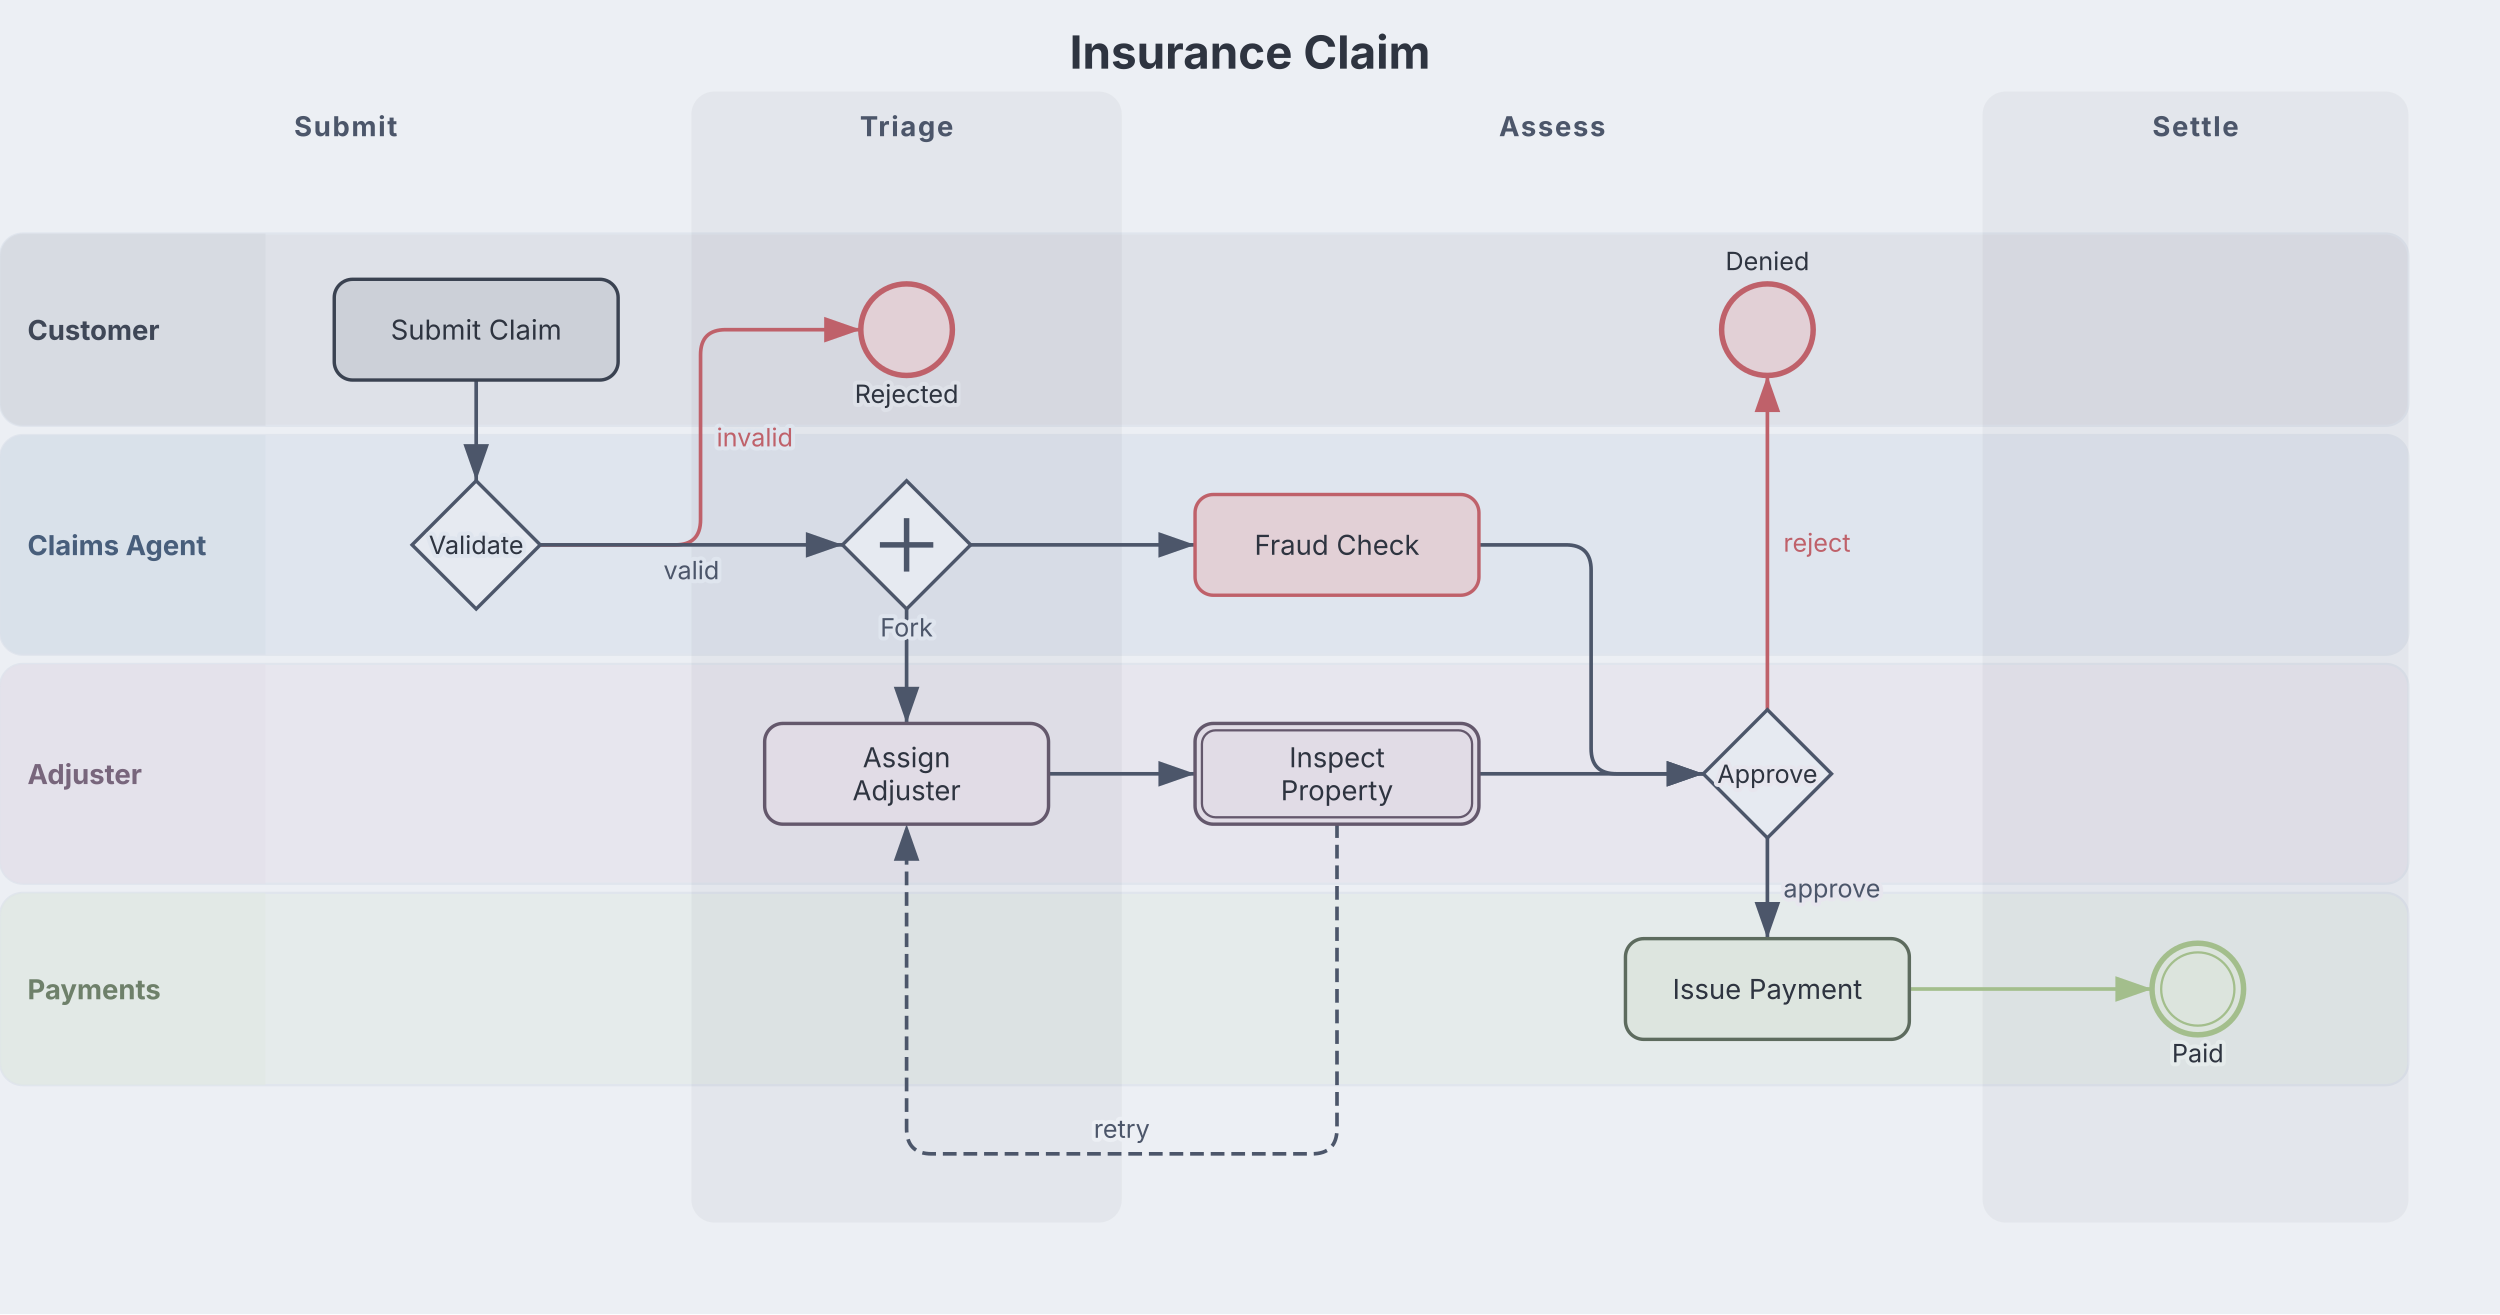
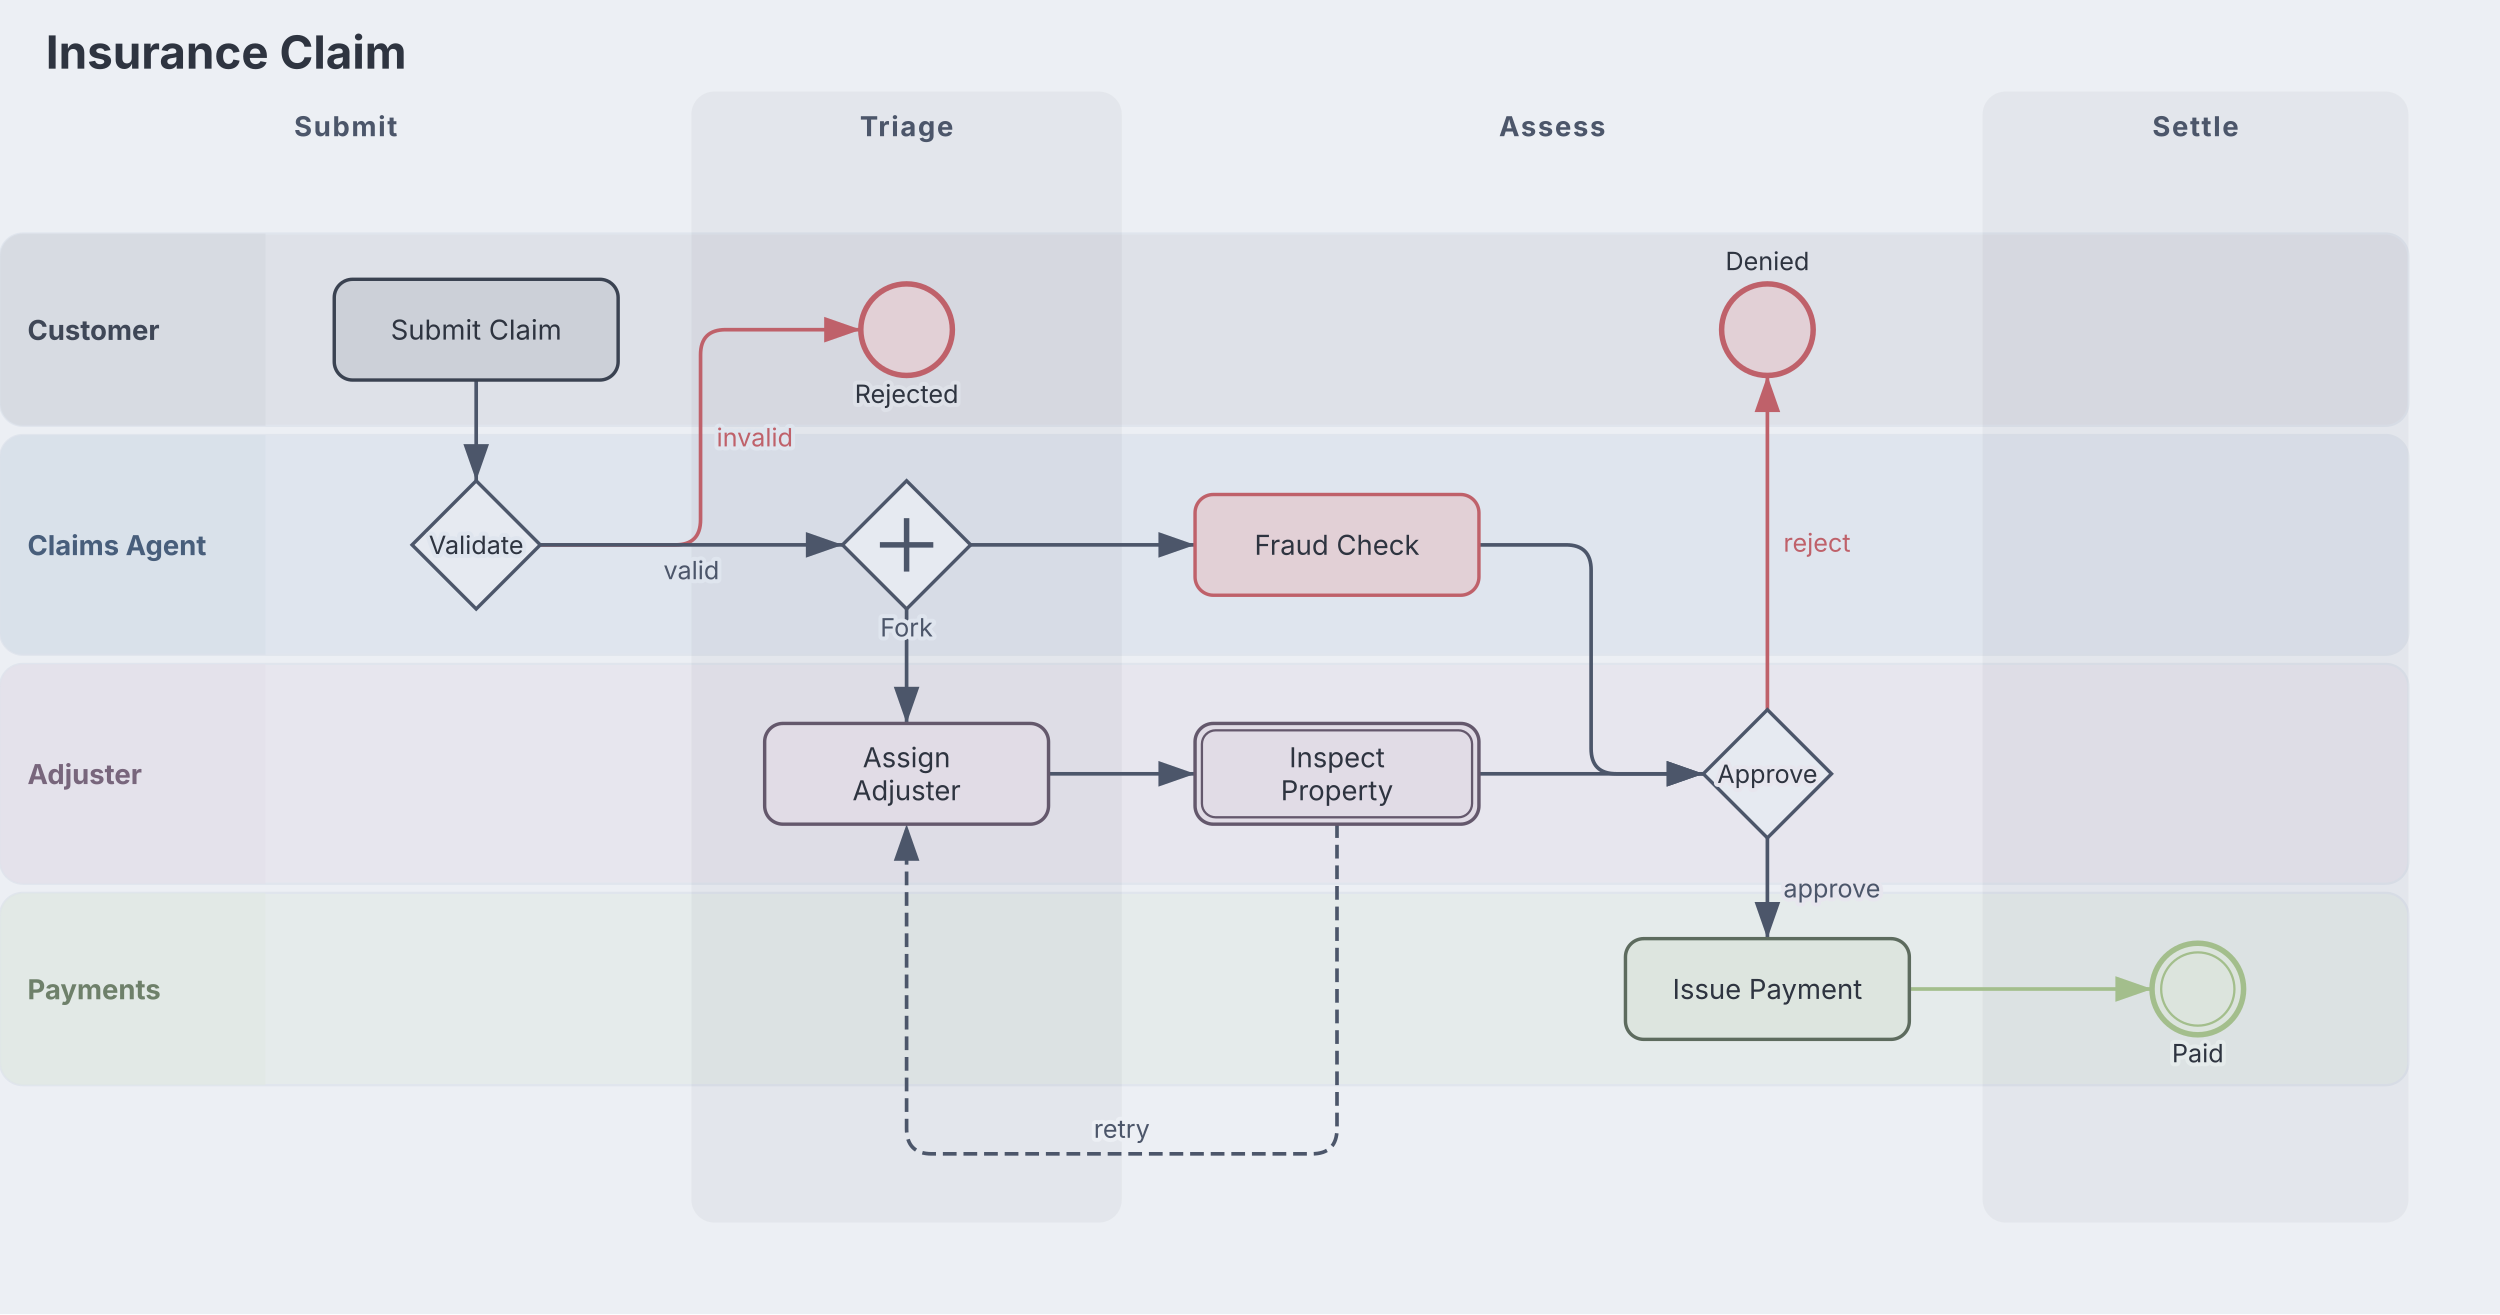
<svg xmlns="http://www.w3.org/2000/svg" aria-describedby="dgmo-desc-a2c8c7e2" role="img" aria-label="Insurance Claim — Swimlane diagram" width="1092" height="574" viewBox="0 0 1092 574" preserveAspectRatio="xMidYMin meet" style="font-family: Inter, system-ui, Avenir, Helvetica, Arial, sans-serif; background: rgb(236, 239, 244);">
  <style>[data-lane]:hover{filter:saturate(1.4) brightness(1.06)}[data-lane]{transition:filter .12s ease, opacity .12s ease}@media (hover:hover){svg:has([data-lane][data-lane="Customer"]:hover) [data-lane][data-lane="Customer"]{filter:saturate(1.4) brightness(1.06)}svg:has([data-lane][data-lane="Claims Agent"]:hover) [data-lane][data-lane="Claims Agent"]{filter:saturate(1.4) brightness(1.06)}svg:has([data-lane][data-lane="Adjuster"]:hover) [data-lane][data-lane="Adjuster"]{filter:saturate(1.4) brightness(1.06)}svg:has([data-lane][data-lane="Payments"]:hover) [data-lane][data-lane="Payments"]{filter:saturate(1.4) brightness(1.06)}}</style>
  <rect class="dgmo-canvas-bg" x="0" y="0" width="1092" height="574" fill="#eceff4" />
  <defs>
    <marker id="sw-arrow" viewBox="0 0 10 7" refX="10" refY="3.5" markerWidth="10" markerHeight="7" orient="auto">
      <polygon points="0,0 10,3.5 0,7" fill="#4c566a" />
    </marker>
    <marker id="sw-arrow-bf616a" viewBox="0 0 10 7" refX="10" refY="3.5" markerWidth="10" markerHeight="7" orient="auto">
      <polygon points="0,0 10,3.5 0,7" fill="#bf616a" />
    </marker>
    <marker id="sw-arrow-a3be8c" viewBox="0 0 10 7" refX="10" refY="3.5" markerWidth="10" markerHeight="7" orient="auto">
      <polygon points="0,0 10,3.5 0,7" fill="#a3be8c" />
    </marker>
  </defs>
  <g transform="translate(0, 40)">
    <g class="dgmo-swimlane-lanes">
      <path d="M10,62 H1042 A10,10 0 0 1 1052,72 V136 A10,10 0 0 1 1042,146 H10 A10,10 0 0 1 0,136 V72 A10,10 0 0 1 10,62 Z" fill="#dee1e8" stroke="#e0e5ed" stroke-width="1" data-line-number="4" />
      <path d="M10,62 H116  V146  H10 A10,10 0 0 1 0,136 V72 A10,10 0 0 1 10,62 Z" fill="#d2d7de" opacity="0.6" />
      <text x="12" y="104" text-anchor="start" dominant-baseline="middle" font-size="12" font-weight="bold" fill="#3f4757">Customer</text>
      <path d="M10,150 H1042 A10,10 0 0 1 1052,160 V236 A10,10 0 0 1 1042,246 H10 A10,10 0 0 1 0,236 V160 A10,10 0 0 1 10,150 Z" fill="#dfe5ee" stroke="#e0e5ed" stroke-width="1" data-line-number="5" />
      <path d="M10,150 H116  V246  H10 A10,10 0 0 1 0,236 V160 A10,10 0 0 1 10,150 Z" fill="#d5dde8" opacity="0.6" />
      <text x="12" y="198" text-anchor="start" dominant-baseline="middle" font-size="12" font-weight="bold" fill="#485e7b">Claims Agent</text>
      <path d="M10,250 H1042 A10,10 0 0 1 1052,260 V336 A10,10 0 0 1 1042,346 H10 A10,10 0 0 1 0,336 V260 A10,10 0 0 1 10,250 Z" fill="#e7e6ee" stroke="#e0e5ed" stroke-width="1" data-line-number="6" />
      <path d="M10,250 H116  V346  H10 A10,10 0 0 1 0,336 V260 A10,10 0 0 1 10,250 Z" fill="#e3dfe9" opacity="0.6" />
      <text x="12" y="298" text-anchor="start" dominant-baseline="middle" font-size="12" font-weight="bold" fill="#78667c">Adjuster</text>
      <path d="M10,350 H1042 A10,10 0 0 1 1052,360 V424 A10,10 0 0 1 1042,434 H10 A10,10 0 0 1 0,424 V360 A10,10 0 0 1 10,350 Z" fill="#e5ebeb" stroke="#e0e5ed" stroke-width="1" data-line-number="7" />
      <path d="M10,350 H116  V434  H10 A10,10 0 0 1 0,424 V360 A10,10 0 0 1 10,350 Z" fill="#e0e7e3" opacity="0.6" />
      <text x="12" y="392" text-anchor="start" dominant-baseline="middle" font-size="12" font-weight="bold" fill="#6e806a">Payments</text>
    </g>
    <g class="dgmo-swimlane-phases">
      <text x="151" y="15" text-anchor="middle" dominant-baseline="middle" font-size="12" font-weight="bold" letter-spacing="0.06em" fill="#4c566a" data-line-number="13">Submit</text>
      <rect x="302" y="0" width="188" height="494" rx="10" fill="#2e3440" opacity="0.05" pointer-events="none" />
      <text x="396" y="15" text-anchor="middle" dominant-baseline="middle" font-size="12" font-weight="bold" letter-spacing="0.06em" fill="#4c566a" data-line-number="16">Triage</text>
      <text x="678" y="15" text-anchor="middle" dominant-baseline="middle" font-size="12" font-weight="bold" letter-spacing="0.06em" fill="#4c566a" data-line-number="22">Assess</text>
      <rect x="866" y="0" width="186" height="494" rx="10" fill="#2e3440" opacity="0.05" pointer-events="none" />
      <text x="959" y="15" text-anchor="middle" dominant-baseline="middle" font-size="12" font-weight="bold" letter-spacing="0.06em" fill="#4c566a" data-line-number="31">Settle</text>
    </g>
    <g class="dgmo-swimlane-edges">
      <path class="sw-edge sw-edge-group" d="M208 126 L208 170" fill="none" stroke="#4c566a" stroke-width="1.6" marker-end="url(#sw-arrow)" data-line-number="36" />
      <path class="sw-edge sw-edge-group" d="M236 198 L295 198 Q306 198 306 187 L306 115 Q306 104 317 104 L376 104" fill="none" stroke="#bf616a" stroke-width="1.6" marker-end="url(#sw-arrow-bf616a)" data-line-number="38" />
      <text x="313" y="151" text-anchor="start" dominant-baseline="middle" font-size="11" fill="#bf616a" stroke="#dfe5ee" stroke-width="3.5" stroke-linejoin="round" paint-order="stroke">invalid</text>
      <path class="sw-edge sw-edge-group" d="M236 198 L368 198" fill="none" stroke="#4c566a" stroke-width="1.6" marker-end="url(#sw-arrow)" data-line-number="39" />
      <text x="302" y="205" text-anchor="middle" dominant-baseline="hanging" font-size="11" fill="#4c566a" stroke="#dfe5ee" stroke-width="3.5" stroke-linejoin="round" paint-order="stroke">valid</text>
      <path class="sw-edge sw-edge-group" d="M424 198 L522 198" fill="none" stroke="#4c566a" stroke-width="1.6" marker-end="url(#sw-arrow)" data-line-number="41" />
      <path class="sw-edge sw-edge-group" d="M646 198 L684 198 Q695 198 695 209 L695 287 Q695 298 706 298 L744 298" fill="none" stroke="#4c566a" stroke-width="1.6" marker-end="url(#sw-arrow)" data-line-number="41" />
      <path class="sw-edge sw-edge-group" d="M396 226 L396 276" fill="none" stroke="#4c566a" stroke-width="1.6" marker-end="url(#sw-arrow)" data-line-number="42" />
      <path class="sw-edge sw-edge-group" d="M458 298 L522 298" fill="none" stroke="#4c566a" stroke-width="1.6" marker-end="url(#sw-arrow)" data-line-number="42" />
      <path class="sw-edge sw-edge-group" d="M584 320 L584 453 Q584 464 573 464 L407 464 Q396 464 396 453 L396 320" fill="none" stroke="#4c566a" stroke-width="1.6" stroke-dasharray="6 3" marker-end="url(#sw-arrow)" data-line-number="44" />
      <text x="490" y="457" text-anchor="middle" dominant-baseline="auto" font-size="11" fill="#4c566a" stroke="#eceff4" stroke-width="3.5" stroke-linejoin="round" paint-order="stroke">retry</text>
      <path class="sw-edge sw-edge-group" d="M646 298 L744 298" fill="none" stroke="#4c566a" stroke-width="1.6" marker-end="url(#sw-arrow)" data-line-number="45" />
      <path class="sw-edge sw-edge-group" d="M772 270 L772 124" fill="none" stroke="#bf616a" stroke-width="1.6" marker-end="url(#sw-arrow-bf616a)" data-line-number="47" />
      <text x="779" y="197" text-anchor="start" dominant-baseline="middle" font-size="11" fill="#bf616a" stroke="#dfe5ee" stroke-width="3.5" stroke-linejoin="round" paint-order="stroke">reject</text>
      <path class="sw-edge sw-edge-group" d="M772 326 L772 370" fill="none" stroke="#4c566a" stroke-width="1.6" marker-end="url(#sw-arrow)" data-line-number="48" />
      <text x="779" y="348" text-anchor="start" dominant-baseline="middle" font-size="11" fill="#4c566a" stroke="#e7e6ee" stroke-width="3.5" stroke-linejoin="round" paint-order="stroke">approve</text>
      <path class="sw-edge sw-edge-group" d="M834 392 L940 392" fill="none" stroke="#a3be8c" stroke-width="1.6" marker-end="url(#sw-arrow-a3be8c)" data-line-number="48" />
    </g>
    <g class="dgmo-swimlane-nodes">
      <g class="sw-node" data-node-id="Submit Claim" data-line-number="15" data-lane="Customer">
        <rect x="146" y="82" width="124" height="44" rx="8" fill="#ccd0d8" stroke="#3a4251" stroke-width="1.5" />
        <text x="208" y="104" text-anchor="middle" dominant-baseline="middle" font-size="12" fill="#2e3440">Submit Claim</text>
      </g>
      <g class="sw-node" data-node-id="Rejected" data-line-number="18" data-lane="Customer">
        <circle cx="396" cy="104" r="20" fill="#e2d0d6" stroke="#bf616a" stroke-width="2.4" />
        <text x="396" y="136" text-anchor="middle" font-size="11" fill="#2e3440" stroke="#dee1e8" stroke-width="3.5" stroke-linejoin="round" paint-order="stroke">Rejected</text>
      </g>
      <g class="sw-node" data-node-id="Validate" data-line-number="20" data-lane="Claims Agent">
        <polygon points="208,170 236,198 208,226 180,198" fill="#e6eaf1" stroke="#4c566a" stroke-width="1.5" />
        <text x="208" y="198" text-anchor="middle" dominant-baseline="middle" font-size="11" fill="#2e3440" stroke="#dfe5ee" stroke-width="3.5" stroke-linejoin="round" paint-order="stroke">Validate</text>
      </g>
      <g class="sw-node" data-node-id="Fork" data-line-number="21" data-lane="Claims Agent">
        <polygon points="396,170 424,198 396,226 368,198" fill="#e6eaf1" stroke="#4c566a" stroke-width="1.5" />
        <line x1="396" y1="186.333" x2="396" y2="209.667" stroke="#4c566a" stroke-width="2.4" />
        <line x1="384.333" y1="198" x2="407.667" y2="198" stroke="#4c566a" stroke-width="2.4" />
        <text x="396" y="238" text-anchor="middle" font-size="11" fill="#4c566a" stroke="#dfe5ee" stroke-width="3.5" stroke-linejoin="round" paint-order="stroke">Fork</text>
      </g>
      <g class="sw-node" data-node-id="Denied" data-line-number="24" data-lane="Customer">
        <circle cx="772" cy="104" r="20" fill="#e2d0d6" stroke="#bf616a" stroke-width="2.4" />
        <text x="772" y="78" text-anchor="middle" font-size="11" fill="#2e3440" stroke="#dee1e8" stroke-width="3.5" stroke-linejoin="round" paint-order="stroke">Denied</text>
      </g>
      <g class="sw-node" data-node-id="Fraud Check" data-line-number="26" data-lane="Claims Agent">
        <rect x="522" y="176" width="124" height="44" rx="8" fill="#e2d0d6" stroke="#bf616a" stroke-width="1.5" />
        <text x="584" y="198" text-anchor="middle" dominant-baseline="middle" font-size="12" fill="#2e3440">Fraud Check</text>
      </g>
      <g class="sw-node" data-node-id="Assign Adjuster" data-line-number="28" data-lane="Adjuster">
        <rect x="334" y="276" width="124" height="44" rx="8" fill="#e1dce6" stroke="#64586c" stroke-width="1.5" />
        <text x="396" y="290.8" text-anchor="middle" dominant-baseline="middle" font-size="12" fill="#2e3440">Assign</text>
        <text x="396" y="305.2" text-anchor="middle" dominant-baseline="middle" font-size="12" fill="#2e3440">Adjuster</text>
      </g>
      <g class="sw-node" data-node-id="Inspect Property" data-line-number="29" data-lane="Adjuster">
        <rect x="522" y="276" width="124" height="44" rx="8" fill="#e1dce6" stroke="#64586c" stroke-width="1.5" />
        <rect x="525" y="279" width="118" height="38" rx="6" fill="none" stroke="#64586c" stroke-width="1" />
        <text x="584" y="290.8" text-anchor="middle" dominant-baseline="middle" font-size="12" fill="#2e3440">Inspect</text>
        <text x="584" y="305.2" text-anchor="middle" dominant-baseline="middle" font-size="12" fill="#2e3440">Property</text>
      </g>
      <g class="sw-node" data-node-id="Approve" data-line-number="30" data-lane="Adjuster">
        <polygon points="772,270 800,298 772,326 744,298" fill="#e6eaf1" stroke="#4c566a" stroke-width="1.5" />
        <text x="772" y="298" text-anchor="middle" dominant-baseline="middle" font-size="11" fill="#2e3440" stroke="#e7e6ee" stroke-width="3.5" stroke-linejoin="round" paint-order="stroke">Approve</text>
      </g>
      <g class="sw-node" data-node-id="Issue Payment" data-line-number="33" data-lane="Payments">
        <rect x="710" y="370" width="124" height="44" rx="8" fill="#dde5df" stroke="#5d6b5e" stroke-width="1.5" />
        <text x="772" y="392" text-anchor="middle" dominant-baseline="middle" font-size="12" fill="#2e3440">Issue Payment</text>
      </g>
      <g class="sw-node" data-node-id="Paid" data-line-number="34" data-lane="Payments">
        <circle cx="960" cy="392" r="20" fill="#dce4dd" stroke="#a3be8c" stroke-width="2.4" />
        <circle cx="960" cy="392" r="16" fill="none" stroke="#a3be8c" stroke-width="1" />
        <text x="960" y="424" text-anchor="middle" font-size="11" fill="#2e3440" stroke="#e5ebeb" stroke-width="3.5" stroke-linejoin="round" paint-order="stroke">Paid</text>
      </g>
    </g>
  </g>
-   <text class="chart-title" x="546" y="30" text-anchor="middle" font-size="20" font-weight="bold" fill="#2e3440" data-line-number="1">Insurance Claim</text>
+   <text class="chart-title" x="20" y="30" text-anchor="start" font-size="20" font-weight="bold" fill="#2e3440" data-line-number="1">Insurance Claim</text>
</svg>
